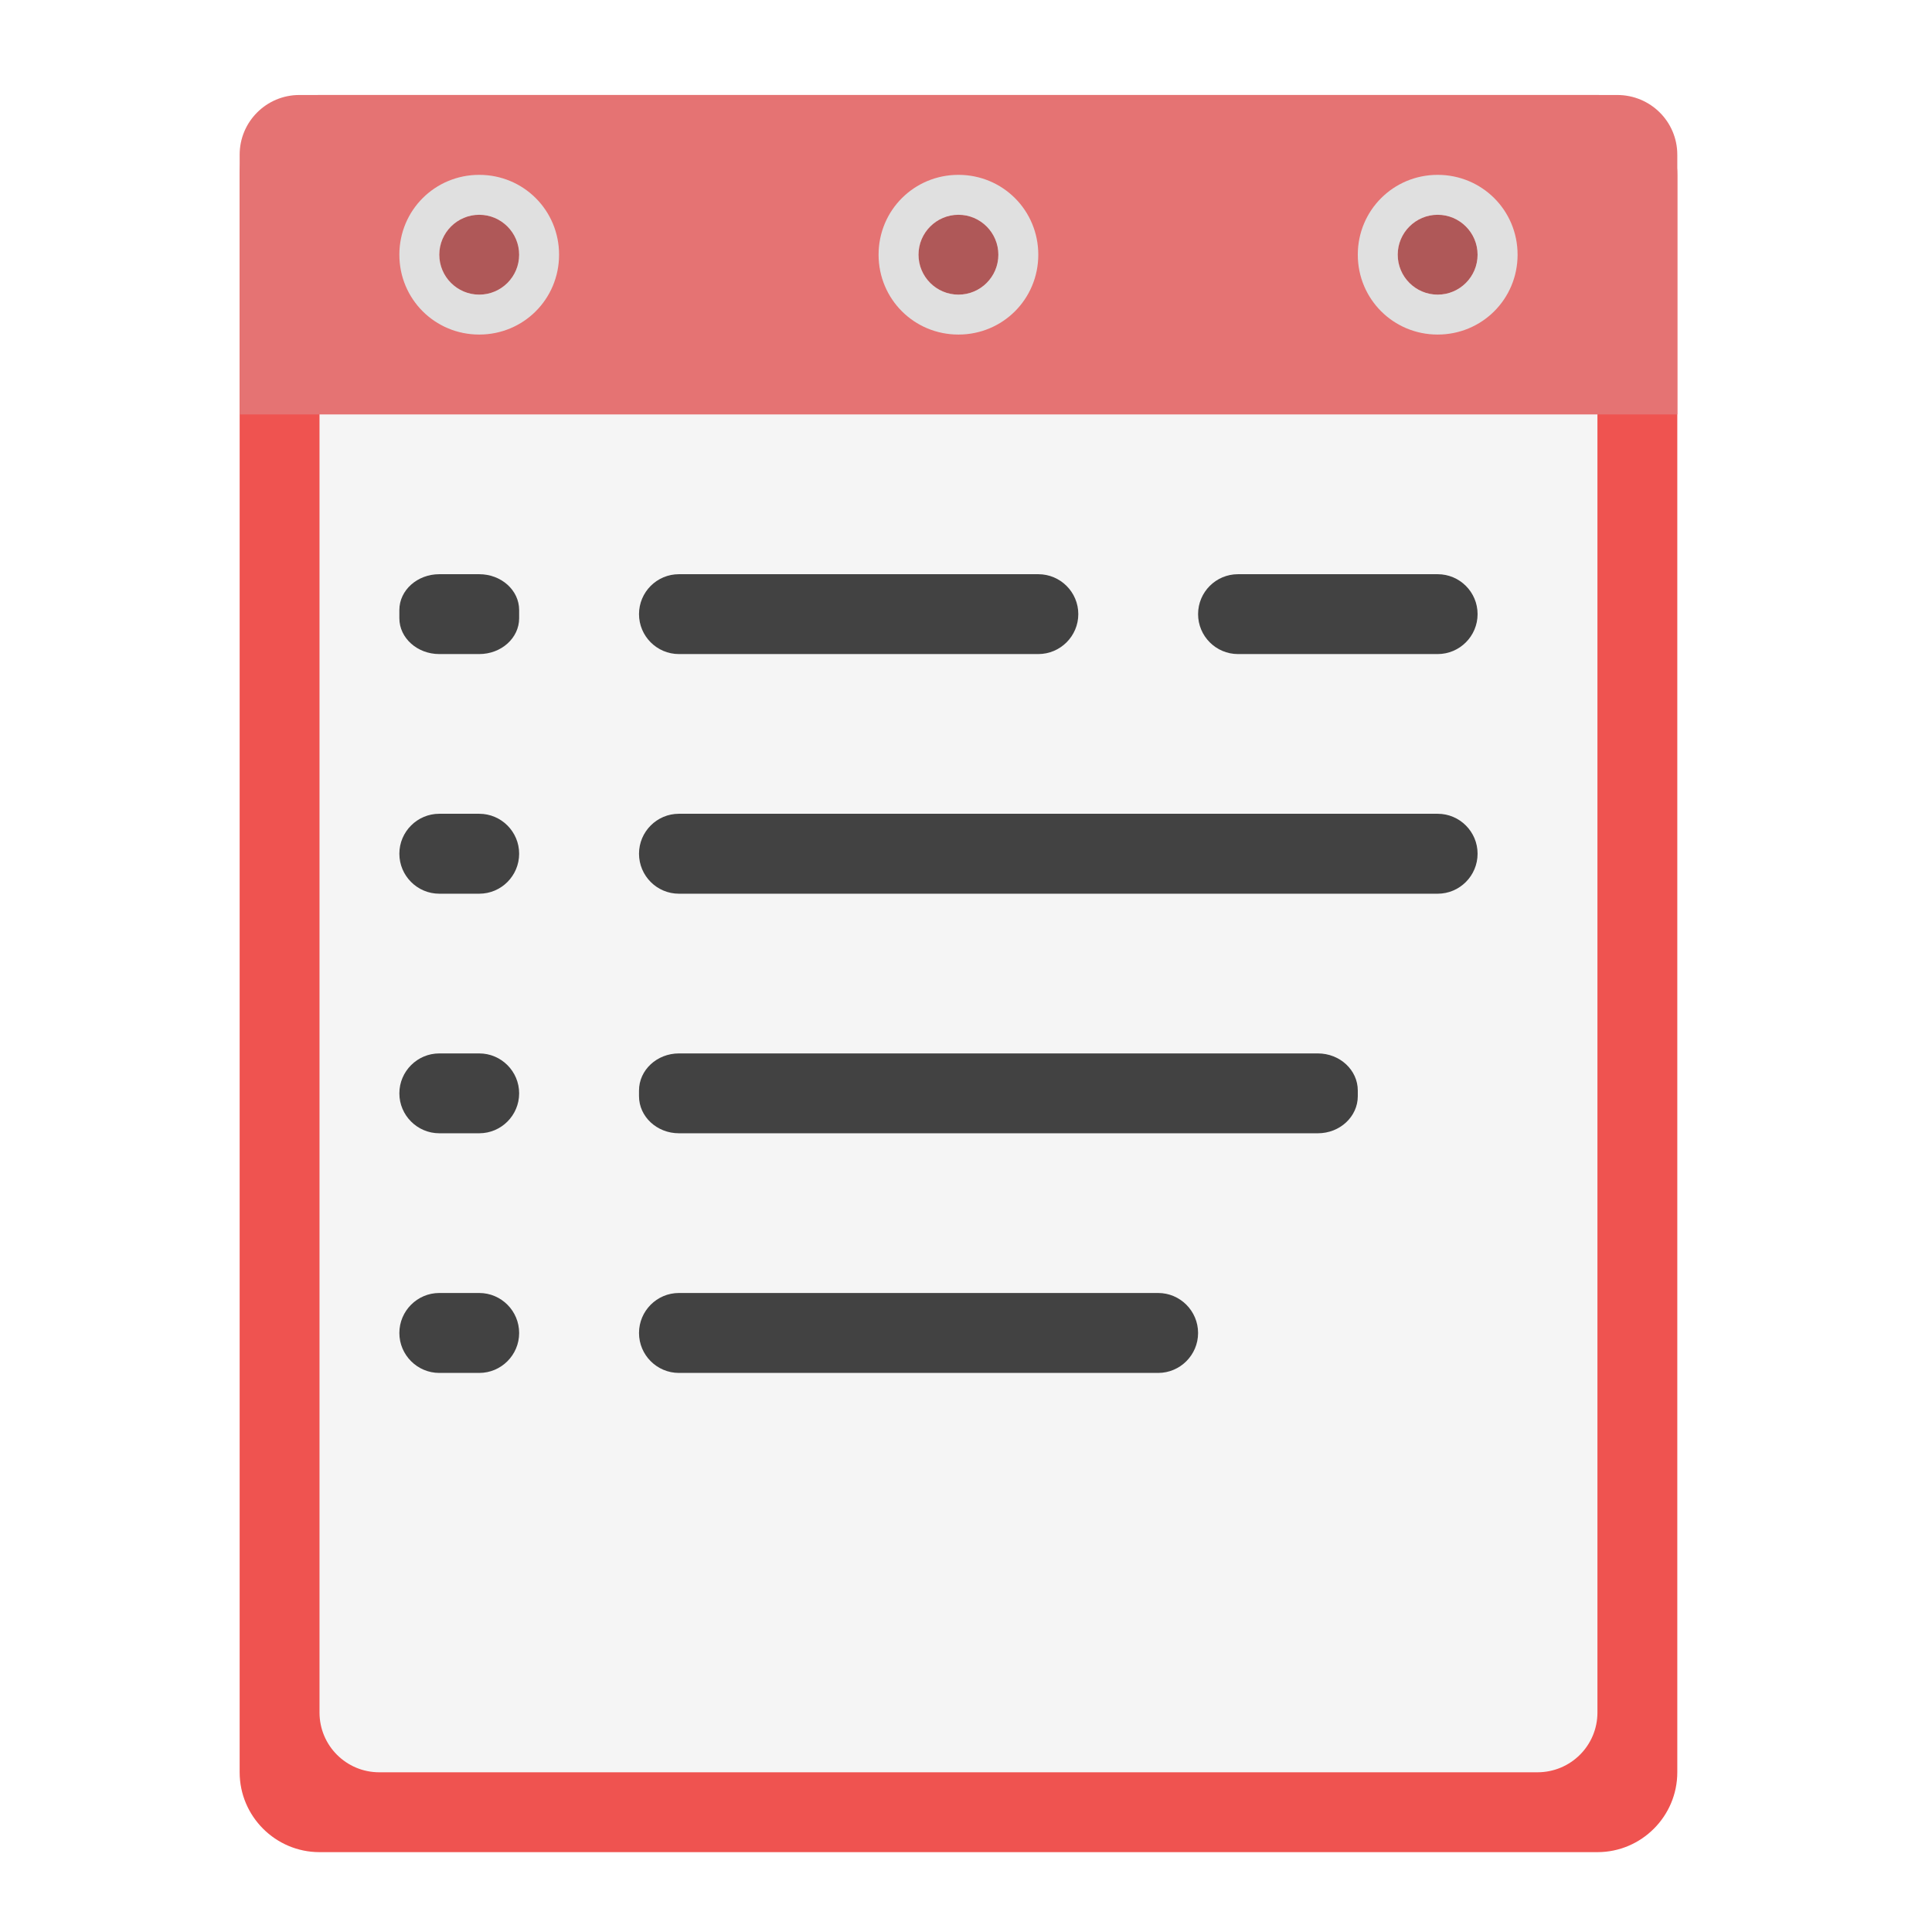
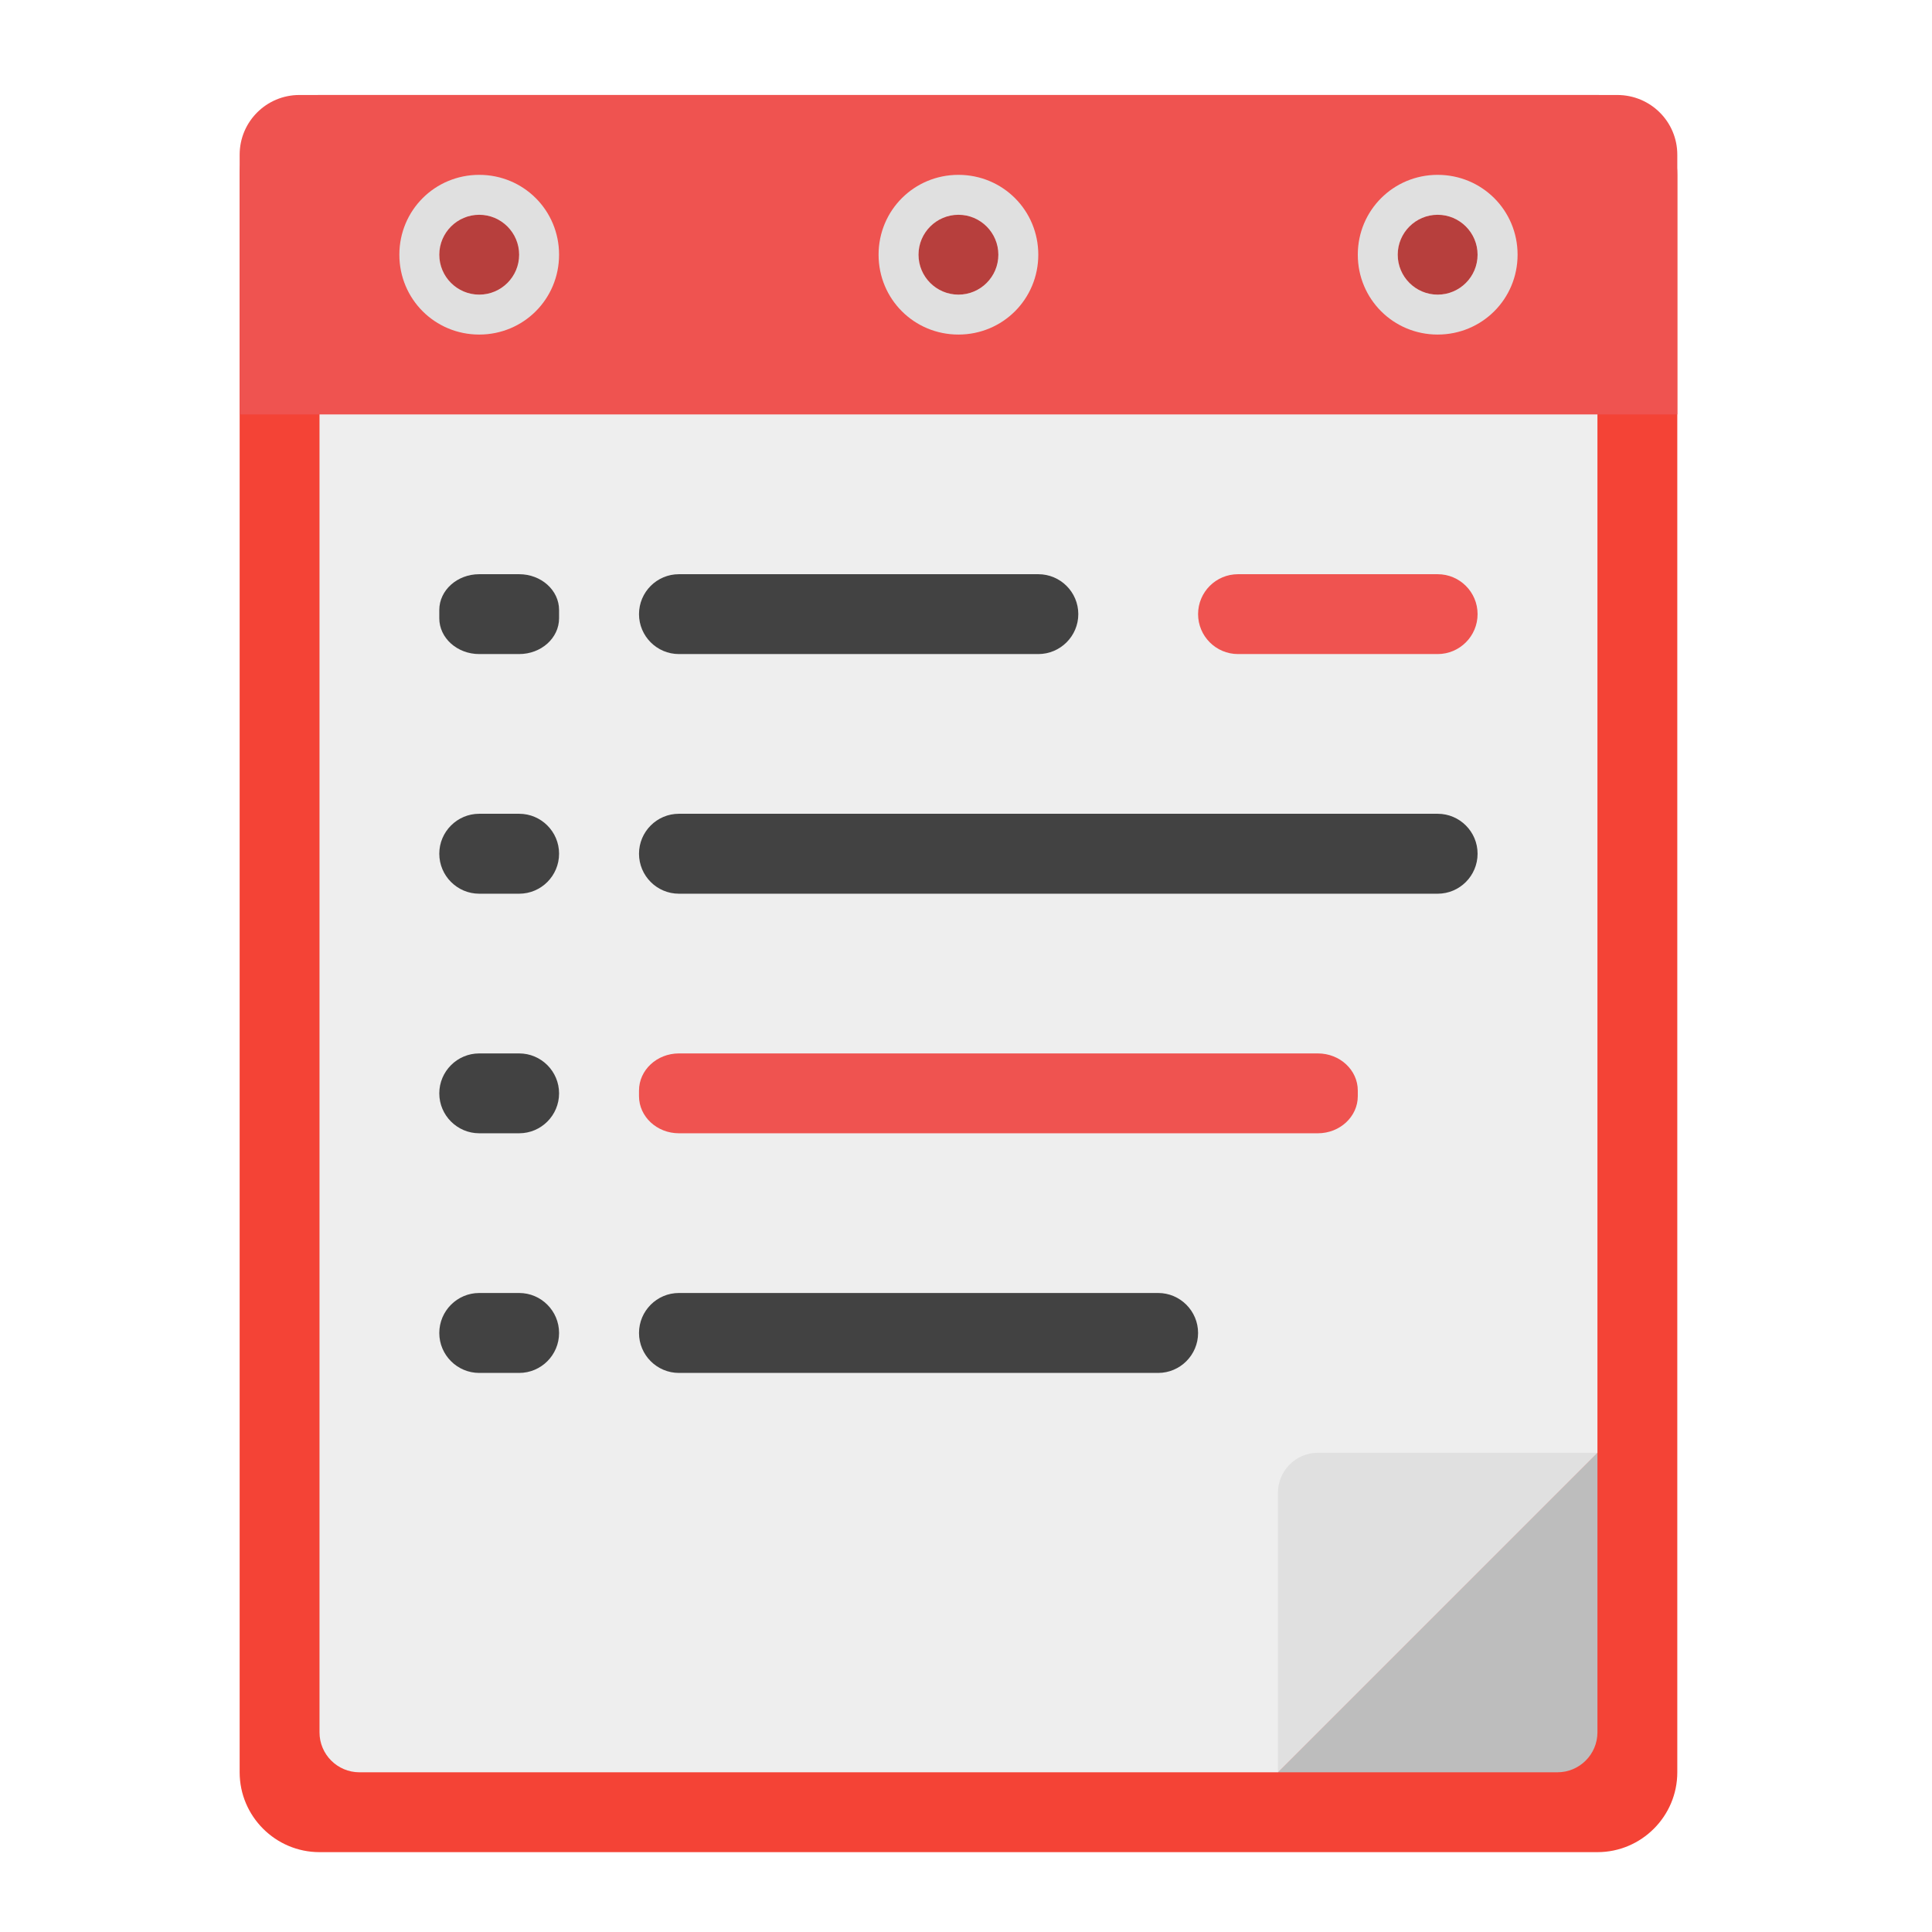
<svg xmlns="http://www.w3.org/2000/svg" width="24px" height="24px" viewBox="0 0 24 24" version="1.1">
  <g id="surface1">
-     <path style=" stroke:none;fill-rule:nonzero;fill:rgb(93.725%,32.549%,31.373%);fill-opacity:1;" d="M 3.969 1.18 L 19.844 1.18 C 20.391 1.18 20.836 1.625 20.836 2.172 L 20.836 22.016 C 20.836 22.562 20.391 23.008 19.844 23.008 L 3.969 23.008 C 3.422 23.008 2.977 22.562 2.977 22.016 L 2.977 2.172 C 2.977 1.625 3.422 1.18 3.969 1.18 Z M 3.969 1.18 " />
-     <path style=" stroke:none;fill-rule:nonzero;fill:rgb(96.078%,96.078%,96.078%);fill-opacity:1;" d="M 4.711 2.172 L 19.098 2.172 C 19.512 2.172 19.844 2.504 19.844 2.914 L 19.844 21.273 C 19.844 21.684 19.512 22.016 19.098 22.016 L 4.711 22.016 C 4.301 22.016 3.969 21.684 3.969 21.273 L 3.969 2.914 C 3.969 2.504 4.301 2.172 4.711 2.172 Z M 4.711 2.172 " />
-     <path style=" stroke:none;fill-rule:nonzero;fill:rgb(89.804%,45.098%,45.098%);fill-opacity:1;" d="M 3.719 1.18 C 3.309 1.18 2.977 1.512 2.977 1.922 L 2.977 5.148 L 20.836 5.148 L 20.836 1.922 C 20.836 1.512 20.504 1.18 20.09 1.18 Z M 3.719 1.18 " />
-     <path style=" stroke:none;fill-rule:nonzero;fill:rgb(25.882%,25.882%,25.882%);fill-opacity:1;" d="M 5.457 7.133 L 5.953 7.133 C 6.227 7.133 6.449 7.332 6.449 7.578 L 6.449 7.68 C 6.449 7.926 6.227 8.125 5.953 8.125 L 5.457 8.125 C 5.184 8.125 4.961 7.926 4.961 7.68 L 4.961 7.578 C 4.961 7.332 5.184 7.133 5.457 7.133 Z M 5.457 7.133 " />
+     <path style=" stroke:none;fill-rule:nonzero;fill:rgb(74.118%,74.118%,74.118%);fill-opacity:1;" d="M 16.617 22.016 L 19.844 18.789 L 17.363 18.789 C 16.949 18.789 16.617 19.121 16.617 19.535 Z M 16.617 22.016 " />
+     <path style=" stroke:none;fill-rule:nonzero;fill:rgb(95.686%,26.275%,21.176%);fill-opacity:1;" d="M 3.969 1.18 L 19.844 1.18 C 20.391 1.18 20.836 1.625 20.836 2.172 L 20.836 22.016 C 20.836 22.562 20.391 23.008 19.844 23.008 L 3.969 23.008 C 3.422 23.008 2.977 22.562 2.977 22.016 L 2.977 2.172 C 2.977 1.625 3.422 1.18 3.969 1.18 Z M 3.969 1.18 " />
+     <path style=" stroke:none;fill-rule:nonzero;fill:rgb(93.333%,93.333%,93.333%);fill-opacity:1;" d="M 4.465 2.172 C 4.191 2.172 3.969 2.395 3.969 2.668 L 3.969 21.52 C 3.969 21.793 4.191 22.016 4.465 22.016 L 15.875 22.016 L 19.844 18.047 L 19.844 2.668 C 19.844 2.395 19.621 2.172 19.348 2.172 Z M 4.465 2.172 " />
+     <path style=" stroke:none;fill-rule:nonzero;fill:rgb(93.725%,32.549%,31.373%);fill-opacity:1;" d="M 3.719 1.18 C 3.309 1.18 2.977 1.512 2.977 1.922 L 2.977 5.148 L 20.836 5.148 L 20.836 1.922 C 20.836 1.512 20.504 1.18 20.09 1.18 Z M 3.719 1.18 " />
+     <path style=" stroke:none;fill-rule:nonzero;fill:rgb(25.882%,25.882%,25.882%);fill-opacity:1;" d="M 5.953 7.133 L 6.449 7.133 C 6.723 7.133 6.945 7.332 6.945 7.578 L 6.945 7.68 C 6.945 7.926 6.723 8.125 6.449 8.125 L 5.953 8.125 C 5.68 8.125 5.457 7.926 5.457 7.68 L 5.457 7.578 C 5.457 7.332 5.68 7.133 5.953 7.133 Z M 5.953 7.133 " />
+     <path style=" stroke:none;fill-rule:nonzero;fill:rgb(0%,0%,0%);fill-opacity:0.235;" d="M 5.953 2.668 C 6.227 2.668 6.449 2.891 6.449 3.164 C 6.449 3.438 6.227 3.66 5.953 3.66 C 5.68 3.66 5.457 3.438 5.457 3.164 C 5.457 2.891 5.68 2.668 5.953 2.668 Z M 5.953 2.668 " />
    <path style=" stroke:none;fill-rule:nonzero;fill:rgb(25.882%,25.882%,25.882%);fill-opacity:1;" d="M 8.434 10.109 L 17.859 10.109 C 18.133 10.109 18.355 10.332 18.355 10.605 C 18.355 10.879 18.133 11.102 17.859 11.102 L 8.434 11.102 C 8.16 11.102 7.938 10.879 7.938 10.605 C 7.938 10.332 8.16 10.109 8.434 10.109 Z M 8.434 10.109 " />
-     <path style=" stroke:none;fill-rule:nonzero;fill:rgb(25.882%,25.882%,25.882%);fill-opacity:1;" d="M 5.457 13.086 L 5.953 13.086 C 6.227 13.086 6.449 13.309 6.449 13.582 C 6.449 13.855 6.227 14.078 5.953 14.078 L 5.457 14.078 C 5.184 14.078 4.961 13.855 4.961 13.582 C 4.961 13.309 5.184 13.086 5.457 13.086 Z M 5.457 13.086 " />
-     <path style=" stroke:none;fill-rule:nonzero;fill:rgb(25.882%,25.882%,25.882%);fill-opacity:1;" d="M 5.457 16.062 L 5.953 16.062 C 6.227 16.062 6.449 16.285 6.449 16.559 C 6.449 16.832 6.227 17.055 5.953 17.055 L 5.457 17.055 C 5.184 17.055 4.961 16.832 4.961 16.559 C 4.961 16.285 5.184 16.062 5.457 16.062 Z M 5.457 16.062 " />
+     <path style=" stroke:none;fill-rule:nonzero;fill:rgb(87.843%,87.843%,87.843%);fill-opacity:1;" d="M 5.953 2.172 C 5.402 2.172 4.961 2.613 4.961 3.164 C 4.961 3.715 5.402 4.156 5.953 4.156 C 6.504 4.156 6.945 3.715 6.945 3.164 C 6.945 2.613 6.504 2.172 5.953 2.172 Z M 5.953 2.668 C 6.227 2.668 6.449 2.891 6.449 3.164 C 6.449 3.438 6.227 3.66 5.953 3.66 C 5.68 3.66 5.457 3.438 5.457 3.164 C 5.457 2.891 5.68 2.668 5.953 2.668 Z M 5.953 2.668 " />
+     <path style=" stroke:none;fill-rule:nonzero;fill:rgb(25.882%,25.882%,25.882%);fill-opacity:1;" d="M 5.953 13.086 L 6.449 13.086 C 6.723 13.086 6.945 13.309 6.945 13.582 C 6.945 13.855 6.723 14.078 6.449 14.078 L 5.953 14.078 C 5.68 14.078 5.457 13.855 5.457 13.582 C 5.457 13.309 5.68 13.086 5.953 13.086 Z M 5.953 13.086 " />
+     <path style=" stroke:none;fill-rule:nonzero;fill:rgb(0%,0%,0%);fill-opacity:0.235;" d="M 11.906 2.668 C 12.18 2.668 12.402 2.891 12.402 3.164 C 12.402 3.438 12.18 3.66 11.906 3.66 C 11.633 3.66 11.41 3.438 11.41 3.164 C 11.41 2.891 11.633 2.668 11.906 2.668 Z M 11.906 2.668 " />
+     <path style=" stroke:none;fill-rule:nonzero;fill:rgb(25.882%,25.882%,25.882%);fill-opacity:1;" d="M 5.953 16.062 L 6.449 16.062 C 6.723 16.062 6.945 16.285 6.945 16.559 C 6.945 16.832 6.723 17.055 6.449 17.055 L 5.953 17.055 C 5.68 17.055 5.457 16.832 5.457 16.559 C 5.457 16.285 5.68 16.062 5.953 16.062 Z M 5.953 16.062 " />
+     <path style=" stroke:none;fill-rule:nonzero;fill:rgb(87.843%,87.843%,87.843%);fill-opacity:1;" d="M 11.906 2.172 C 11.355 2.172 10.914 2.613 10.914 3.164 C 10.914 3.715 11.355 4.156 11.906 4.156 C 12.457 4.156 12.898 3.715 12.898 3.164 C 12.898 2.613 12.457 2.172 11.906 2.172 Z M 11.906 2.668 C 12.18 2.668 12.402 2.891 12.402 3.164 C 12.402 3.438 12.18 3.66 11.906 3.66 C 11.633 3.66 11.41 3.438 11.41 3.164 C 11.41 2.891 11.633 2.668 11.906 2.668 Z M 11.906 2.668 " />
    <path style=" stroke:none;fill-rule:nonzero;fill:rgb(25.882%,25.882%,25.882%);fill-opacity:1;" d="M 8.434 7.133 L 12.898 7.133 C 13.172 7.133 13.395 7.355 13.395 7.629 C 13.395 7.902 13.172 8.125 12.898 8.125 L 8.434 8.125 C 8.16 8.125 7.938 7.902 7.938 7.629 C 7.938 7.355 8.16 7.133 8.434 7.133 Z M 8.434 7.133 " />
-     <path style=" stroke:none;fill-rule:nonzero;fill:rgb(25.882%,25.882%,25.882%);fill-opacity:1;" d="M 8.434 13.086 L 16.371 13.086 C 16.645 13.086 16.867 13.293 16.867 13.547 L 16.867 13.617 C 16.867 13.871 16.645 14.078 16.371 14.078 L 8.434 14.078 C 8.16 14.078 7.938 13.871 7.938 13.617 L 7.938 13.547 C 7.938 13.293 8.16 13.086 8.434 13.086 Z M 8.434 13.086 " />
-     <path style=" stroke:none;fill-rule:nonzero;fill:rgb(0%,0%,0%);fill-opacity:0.235;" d="M 5.953 2.668 C 6.227 2.668 6.449 2.891 6.449 3.164 C 6.449 3.438 6.227 3.66 5.953 3.66 C 5.68 3.66 5.457 3.438 5.457 3.164 C 5.457 2.891 5.68 2.668 5.953 2.668 Z M 5.953 2.668 " />
-     <path style=" stroke:none;fill-rule:nonzero;fill:rgb(87.843%,87.843%,87.843%);fill-opacity:1;" d="M 5.953 2.172 C 5.402 2.172 4.961 2.613 4.961 3.164 C 4.961 3.715 5.402 4.156 5.953 4.156 C 6.504 4.156 6.945 3.715 6.945 3.164 C 6.945 2.613 6.504 2.172 5.953 2.172 Z M 5.953 2.668 C 6.227 2.668 6.449 2.891 6.449 3.164 C 6.449 3.438 6.227 3.66 5.953 3.66 C 5.68 3.66 5.457 3.438 5.457 3.164 C 5.457 2.891 5.68 2.668 5.953 2.668 Z M 5.953 2.668 " />
-     <path style=" stroke:none;fill-rule:nonzero;fill:rgb(0%,0%,0%);fill-opacity:0.235;" d="M 11.906 2.668 C 12.18 2.668 12.402 2.891 12.402 3.164 C 12.402 3.438 12.18 3.66 11.906 3.66 C 11.633 3.66 11.41 3.438 11.41 3.164 C 11.41 2.891 11.633 2.668 11.906 2.668 Z M 11.906 2.668 " />
-     <path style=" stroke:none;fill-rule:nonzero;fill:rgb(87.843%,87.843%,87.843%);fill-opacity:1;" d="M 11.906 2.172 C 11.355 2.172 10.914 2.613 10.914 3.164 C 10.914 3.715 11.355 4.156 11.906 4.156 C 12.457 4.156 12.898 3.715 12.898 3.164 C 12.898 2.613 12.457 2.172 11.906 2.172 Z M 11.906 2.668 C 12.18 2.668 12.402 2.891 12.402 3.164 C 12.402 3.438 12.18 3.66 11.906 3.66 C 11.633 3.66 11.41 3.438 11.41 3.164 C 11.41 2.891 11.633 2.668 11.906 2.668 Z M 11.906 2.668 " />
    <path style=" stroke:none;fill-rule:nonzero;fill:rgb(0%,0%,0%);fill-opacity:0.235;" d="M 17.859 2.668 C 18.133 2.668 18.355 2.891 18.355 3.164 C 18.355 3.438 18.133 3.66 17.859 3.66 C 17.586 3.66 17.363 3.438 17.363 3.164 C 17.363 2.891 17.586 2.668 17.859 2.668 Z M 17.859 2.668 " />
+     <path style=" stroke:none;fill-rule:nonzero;fill:rgb(93.725%,32.549%,31.373%);fill-opacity:1;" d="M 8.434 13.086 L 16.371 13.086 C 16.645 13.086 16.867 13.293 16.867 13.547 L 16.867 13.617 C 16.867 13.871 16.645 14.078 16.371 14.078 L 8.434 14.078 C 8.16 14.078 7.938 13.871 7.938 13.617 L 7.938 13.547 C 7.938 13.293 8.16 13.086 8.434 13.086 Z M 8.434 13.086 " />
    <path style=" stroke:none;fill-rule:nonzero;fill:rgb(87.843%,87.843%,87.843%);fill-opacity:1;" d="M 17.859 2.172 C 17.309 2.172 16.867 2.613 16.867 3.164 C 16.867 3.715 17.309 4.156 17.859 4.156 C 18.41 4.156 18.852 3.715 18.852 3.164 C 18.852 2.613 18.41 2.172 17.859 2.172 Z M 17.859 2.668 C 18.133 2.668 18.355 2.891 18.355 3.164 C 18.355 3.438 18.133 3.66 17.859 3.66 C 17.586 3.66 17.363 3.438 17.363 3.164 C 17.363 2.891 17.586 2.668 17.859 2.668 Z M 17.859 2.668 " />
-     <path style=" stroke:none;fill-rule:nonzero;fill:rgb(25.882%,25.882%,25.882%);fill-opacity:1;" d="M 5.457 10.109 L 5.953 10.109 C 6.227 10.109 6.449 10.332 6.449 10.605 C 6.449 10.879 6.227 11.102 5.953 11.102 L 5.457 11.102 C 5.184 11.102 4.961 10.879 4.961 10.605 C 4.961 10.332 5.184 10.109 5.457 10.109 Z M 5.457 10.109 " />
+     <path style=" stroke:none;fill-rule:nonzero;fill:rgb(25.882%,25.882%,25.882%);fill-opacity:1;" d="M 5.953 10.109 L 6.449 10.109 C 6.723 10.109 6.945 10.332 6.945 10.605 C 6.945 10.879 6.723 11.102 6.449 11.102 L 5.953 11.102 C 5.68 11.102 5.457 10.879 5.457 10.605 C 5.457 10.332 5.68 10.109 5.953 10.109 Z M 5.953 10.109 " />
    <path style=" stroke:none;fill-rule:nonzero;fill:rgb(25.882%,25.882%,25.882%);fill-opacity:1;" d="M 8.434 16.062 L 14.387 16.062 C 14.66 16.062 14.883 16.285 14.883 16.559 C 14.883 16.832 14.66 17.055 14.387 17.055 L 8.434 17.055 C 8.16 17.055 7.938 16.832 7.938 16.559 C 7.938 16.285 8.16 16.062 8.434 16.062 Z M 8.434 16.062 " />
-     <path style=" stroke:none;fill-rule:nonzero;fill:rgb(25.882%,25.882%,25.882%);fill-opacity:1;" d="M 15.379 7.133 L 17.859 7.133 C 18.133 7.133 18.355 7.355 18.355 7.629 C 18.355 7.902 18.133 8.125 17.859 8.125 L 15.379 8.125 C 15.105 8.125 14.883 7.902 14.883 7.629 C 14.883 7.355 15.105 7.133 15.379 7.133 Z M 15.379 7.133 " />
+     <path style=" stroke:none;fill-rule:nonzero;fill:rgb(93.725%,32.549%,31.373%);fill-opacity:1;" d="M 15.379 7.133 L 17.859 7.133 C 18.133 7.133 18.355 7.355 18.355 7.629 C 18.355 7.902 18.133 8.125 17.859 8.125 L 15.379 8.125 C 15.105 8.125 14.883 7.902 14.883 7.629 C 14.883 7.355 15.105 7.133 15.379 7.133 Z M 15.379 7.133 " />
+     <path style=" stroke:none;fill-rule:nonzero;fill:rgb(74.118%,74.118%,74.118%);fill-opacity:1;" d="M 19.844 18.047 L 15.875 22.016 L 19.348 22.016 C 19.621 22.016 19.844 21.793 19.844 21.52 Z M 19.844 18.047 " />
+     <path style=" stroke:none;fill-rule:nonzero;fill:rgb(87.843%,87.843%,87.843%);fill-opacity:1;" d="M 15.875 22.016 L 19.844 18.047 L 16.371 18.047 C 16.098 18.047 15.875 18.27 15.875 18.543 Z M 15.875 22.016 " />
  </g>
</svg>
